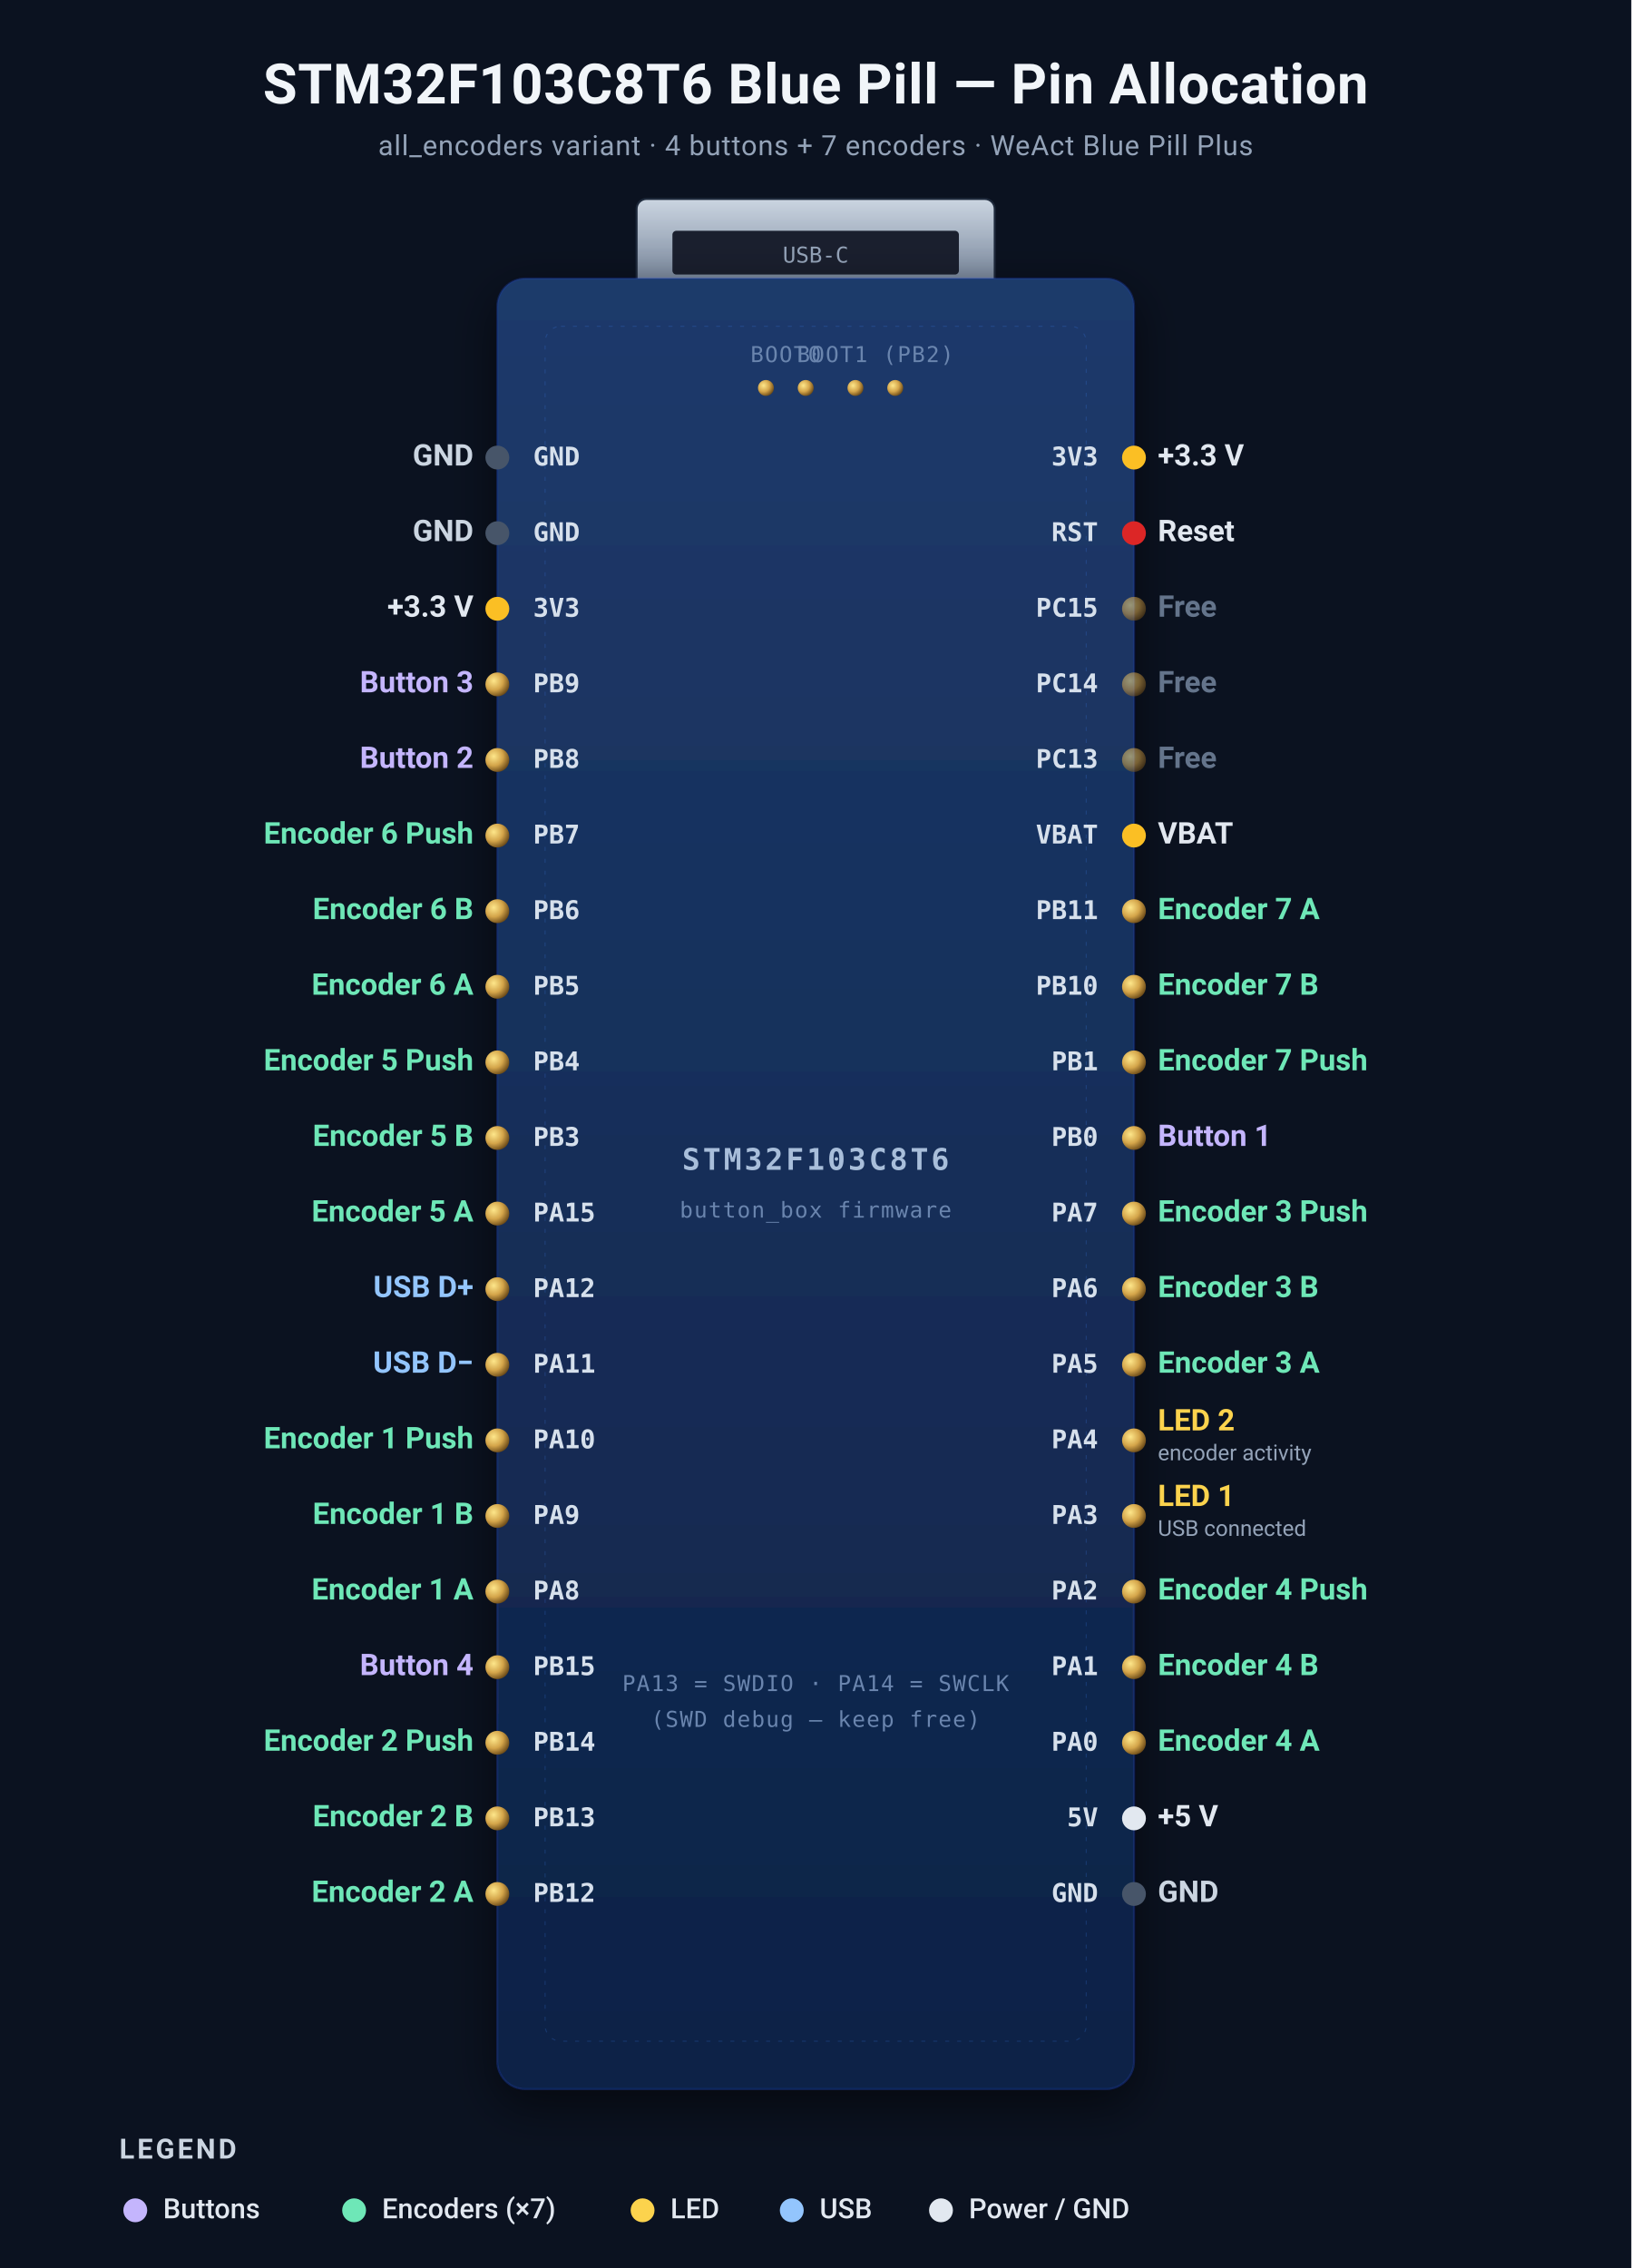
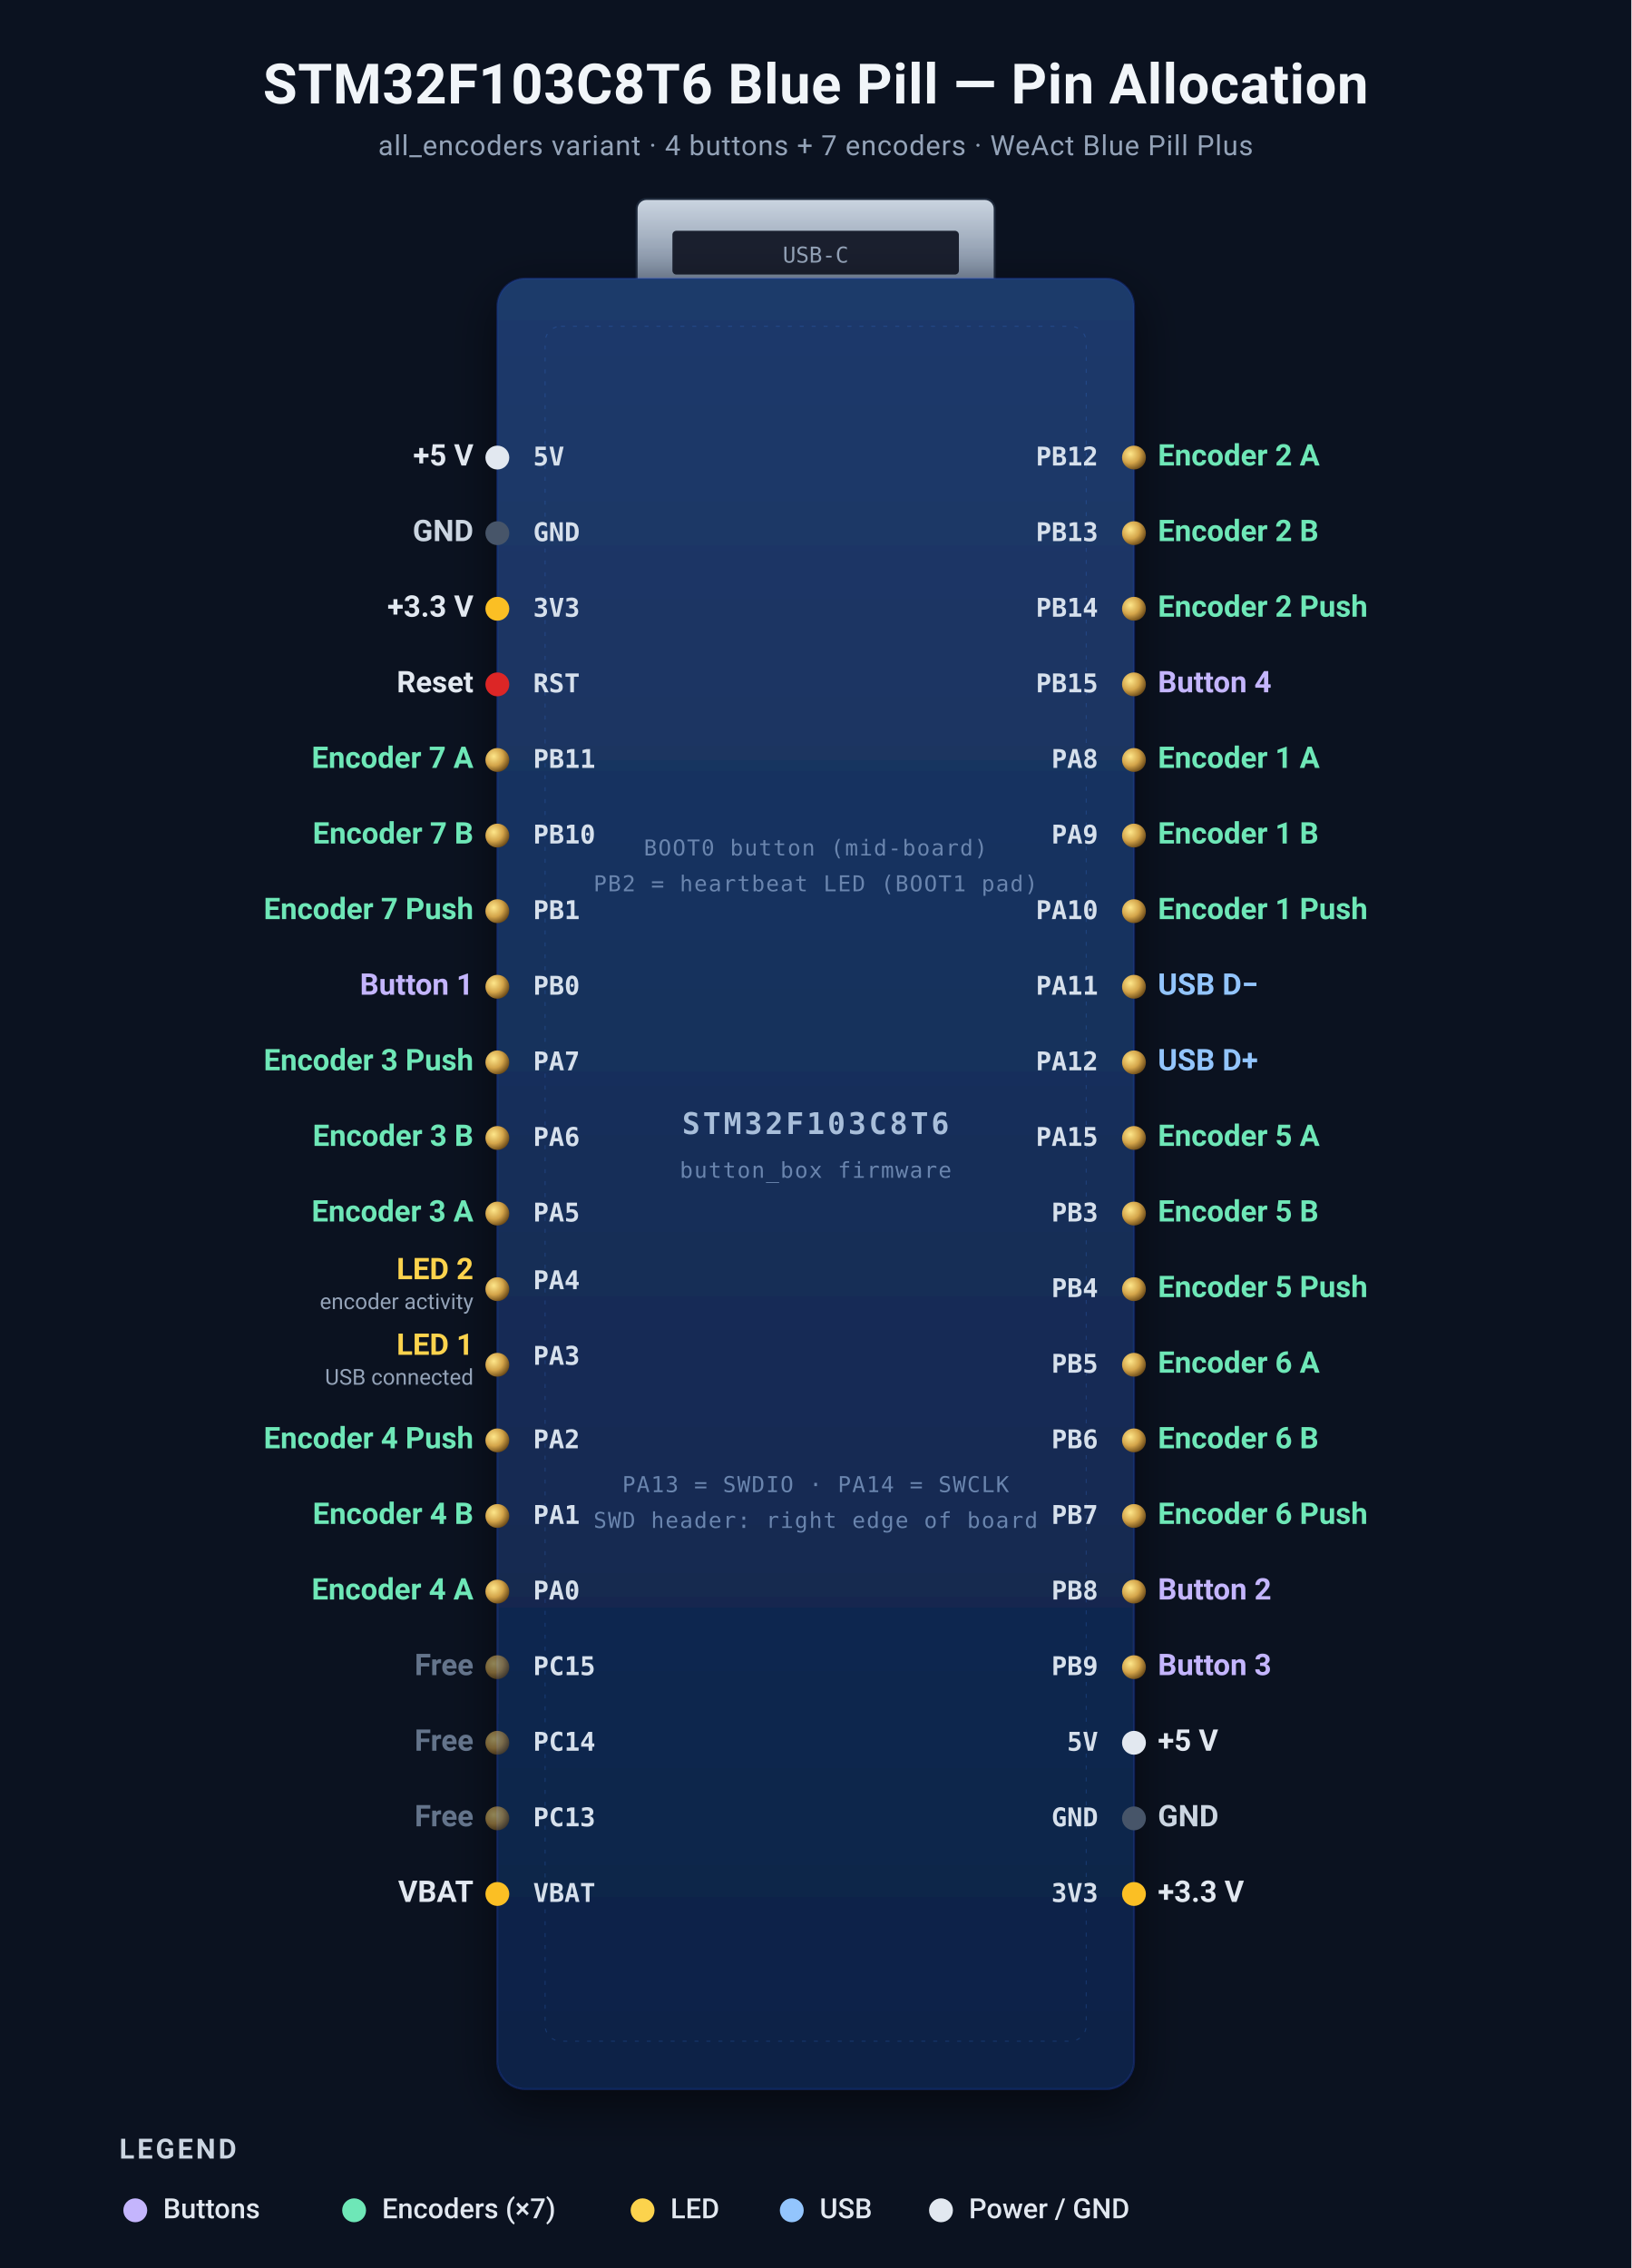
<svg xmlns="http://www.w3.org/2000/svg" viewBox="0 0 820 1140" font-family="-apple-system, BlinkMacSystemFont, 'Segoe UI', Roboto, sans-serif">
  <defs>
    <linearGradient id="pcb" x1="0" y1="0" x2="0" y2="1">
      <stop offset="0%" stop-color="#1e3a6b" />
      <stop offset="100%" stop-color="#0d2246" />
    </linearGradient>
    <linearGradient id="usb" x1="0" y1="0" x2="0" y2="1">
      <stop offset="0%" stop-color="#cbd5e1" />
      <stop offset="100%" stop-color="#64748b" />
    </linearGradient>
    <radialGradient id="pin" cx="0.35" cy="0.35" r="0.7">
      <stop offset="0%" stop-color="#fde68a" />
      <stop offset="55%" stop-color="#d4a54a" />
      <stop offset="100%" stop-color="#6b4a18" />
    </radialGradient>
    <filter id="boardShadow" x="-10%" y="-5%" width="120%" height="110%">
      <feDropShadow dx="0" dy="8" stdDeviation="12" flood-opacity="0.55" />
    </filter>
-     <filter id="freeGlow" x="-80%" y="-80%" width="260%" height="260%">
-       <feGaussianBlur stdDeviation="4" result="b" />
-       <feMerge>
-         <feMergeNode in="b" />
-         <feMergeNode in="SourceGraphic" />
-       </feMerge>
-     </filter>
    <style>
      .title     { font-size: 28px; font-weight: 700; fill: #f1f5f9; letter-spacing: 0.3px; }
      .subtitle  { font-size: 14px; fill: #94a3b8; letter-spacing: 0.4px; }
      .chip      { font-size: 13px; font-weight: 600; fill: #d6e0ec;
                   font-family: ui-monospace, 'SF Mono', 'JetBrains Mono', Menlo, monospace; }
      .sig       { font-size: 15px; font-weight: 600; }
      .sig-sub   { font-size: 11px; fill: #94a3b8; font-weight: 400; }
      .legend    { font-size: 14px; fill: #e2e8f0; font-weight: 500; }
      .legend-h  { font-size: 14px; font-weight: 700; fill: #cbd5e1; letter-spacing: 1.4px; }
      .silk      { fill: #6a85ae; font-size: 11px; font-family: ui-monospace, monospace; letter-spacing: 0.6px; }
      .silk-mcu  { fill: #a8beda; font-size: 15px; font-family: ui-monospace, monospace; font-weight: 700; letter-spacing: 1.4px; }
      .btn   { fill: #c4b5fd; }
-       .ign   { fill: #f9a8d4; }
      .enc   { fill: #6ee7b7; }
      .led   { fill: #fcd34d; }
      .usb   { fill: #93c5fd; }
-       .free  { fill: #4ade80; font-weight: 800; letter-spacing: 0.6px; }
      .pwr   { fill: #e2e8f0; }
      .gnd   { fill: #cbd5e1; }
      .dim   { fill: #64748b; }
    </style>
  </defs>
  <rect width="820" height="1140" fill="#0b1220" />
  <text x="410" y="52" text-anchor="middle" class="title">STM32F103C8T6 Blue Pill — Pin Allocation</text>
  <text x="410" y="78" text-anchor="middle" class="subtitle">all_encoders variant · 4 buttons + 7 encoders · WeAct Blue Pill Plus</text>
  <rect x="320" y="100" width="180" height="52" rx="5" fill="url(#usb)" stroke="#1e293b" stroke-width="1" />
  <rect x="338" y="116" width="144" height="22" rx="2" fill="#1a1f2e" />
  <text x="410" y="132" text-anchor="middle" font-size="11" fill="#94a3b8" font-family="ui-monospace, monospace">USB-C</text>
  <rect x="250" y="140" width="320" height="910" rx="14" fill="url(#pcb)" filter="url(#boardShadow)" stroke="#1e40af" stroke-opacity="0.3" stroke-width="1" />
  <rect x="274" y="164" width="272" height="862" rx="8" fill="none" stroke="#3b82f6" stroke-width="0.5" stroke-dasharray="2,4" opacity="0.22" />
-   <text x="410" y="588" text-anchor="middle" class="silk-mcu">STM32F103C8T6</text>
-   <text x="410" y="612" text-anchor="middle" class="silk">button_box firmware</text>
-   <g font-family="ui-monospace, monospace">
-     <circle cx="385" cy="195" r="4" fill="url(#pin)" />
-     <circle cx="405" cy="195" r="4" fill="url(#pin)" />
-     <text x="395" y="182" text-anchor="middle" class="silk">BOOT0</text>
-     <circle cx="430" cy="195" r="4" fill="url(#pin)" />
-     <circle cx="450" cy="195" r="4" fill="url(#pin)" />
-     <text x="440" y="182" text-anchor="middle" class="silk" fill="#fca5a5">BOOT1 (PB2)</text>
-   </g>
-   <text x="410" y="850" text-anchor="middle" class="silk" fill="#fca5a5">PA13 = SWDIO · PA14 = SWCLK</text>
-   <text x="410" y="868" text-anchor="middle" class="silk" fill="#7c8ba3">(SWD debug — keep free)</text>
+   <text x="410" y="570" text-anchor="middle" class="silk-mcu">STM32F103C8T6</text>
+   <text x="410" y="592" text-anchor="middle" class="silk">button_box firmware</text>
+   <text x="410" y="430" text-anchor="middle" class="silk">BOOT0 button (mid-board)</text>
+   <text x="410" y="448" text-anchor="middle" class="silk" fill="#fca5a5">PB2 = heartbeat LED (BOOT1 pad)</text>
+   <text x="410" y="750" text-anchor="middle" class="silk" fill="#fca5a5">PA13 = SWDIO · PA14 = SWCLK</text>
+   <text x="410" y="768" text-anchor="middle" class="silk" fill="#7c8ba3">SWD header: right edge of board</text>
  <g>
-     <circle cx="250" cy="230" r="6" fill="#475569" />
-     <text x="268" y="234" class="chip">GND</text>
-     <text x="238" y="234" text-anchor="end" class="sig gnd">GND</text>
+     <circle cx="250" cy="230" r="6" fill="#e2e8f0" />
+     <text x="268" y="234" class="chip">5V</text>
+     <text x="238" y="234" text-anchor="end" class="sig pwr">+5 V</text>
    <circle cx="250" cy="268" r="6" fill="#475569" />
    <text x="268" y="272" class="chip">GND</text>
    <text x="238" y="272" text-anchor="end" class="sig gnd">GND</text>
    <circle cx="250" cy="306" r="6" fill="#fbbf24" />
    <text x="268" y="310" class="chip">3V3</text>
    <text x="238" y="310" text-anchor="end" class="sig pwr">+3.3 V</text>
-     <circle cx="250" cy="344" r="6" fill="url(#pin)" />
-     <text x="268" y="348" class="chip">PB9</text>
-     <text x="238" y="348" text-anchor="end" class="sig btn">Button 3</text>
+     <circle cx="250" cy="344" r="6" fill="#dc2626" />
+     <text x="268" y="348" class="chip">RST</text>
+     <text x="238" y="348" text-anchor="end" class="sig pwr">Reset</text>
    <circle cx="250" cy="382" r="6" fill="url(#pin)" />
-     <text x="268" y="386" class="chip">PB8</text>
-     <text x="238" y="386" text-anchor="end" class="sig btn">Button 2</text>
+     <text x="268" y="386" class="chip">PB11</text>
+     <text x="238" y="386" text-anchor="end" class="sig enc">Encoder 7 A</text>
    <circle cx="250" cy="420" r="6" fill="url(#pin)" />
-     <text x="268" y="424" class="chip">PB7</text>
-     <text x="238" y="424" text-anchor="end" class="sig enc">Encoder 6 Push</text>
+     <text x="268" y="424" class="chip">PB10</text>
+     <text x="238" y="424" text-anchor="end" class="sig enc">Encoder 7 B</text>
    <circle cx="250" cy="458" r="6" fill="url(#pin)" />
-     <text x="268" y="462" class="chip">PB6</text>
-     <text x="238" y="462" text-anchor="end" class="sig enc">Encoder 6 B</text>
+     <text x="268" y="462" class="chip">PB1</text>
+     <text x="238" y="462" text-anchor="end" class="sig enc">Encoder 7 Push</text>
    <circle cx="250" cy="496" r="6" fill="url(#pin)" />
-     <text x="268" y="500" class="chip">PB5</text>
-     <text x="238" y="500" text-anchor="end" class="sig enc">Encoder 6 A</text>
+     <text x="268" y="500" class="chip">PB0</text>
+     <text x="238" y="500" text-anchor="end" class="sig btn">Button 1</text>
    <circle cx="250" cy="534" r="6" fill="url(#pin)" />
-     <text x="268" y="538" class="chip">PB4</text>
-     <text x="238" y="538" text-anchor="end" class="sig enc">Encoder 5 Push</text>
+     <text x="268" y="538" class="chip">PA7</text>
+     <text x="238" y="538" text-anchor="end" class="sig enc">Encoder 3 Push</text>
    <circle cx="250" cy="572" r="6" fill="url(#pin)" />
-     <text x="268" y="576" class="chip">PB3</text>
-     <text x="238" y="576" text-anchor="end" class="sig enc">Encoder 5 B</text>
+     <text x="268" y="576" class="chip">PA6</text>
+     <text x="238" y="576" text-anchor="end" class="sig enc">Encoder 3 B</text>
    <circle cx="250" cy="610" r="6" fill="url(#pin)" />
-     <text x="268" y="614" class="chip">PA15</text>
-     <text x="238" y="614" text-anchor="end" class="sig enc">Encoder 5 A</text>
+     <text x="268" y="614" class="chip">PA5</text>
+     <text x="238" y="614" text-anchor="end" class="sig enc">Encoder 3 A</text>
    <circle cx="250" cy="648" r="6" fill="url(#pin)" />
-     <text x="268" y="652" class="chip">PA12</text>
-     <text x="238" y="652" text-anchor="end" class="sig usb">USB D+</text>
+     <text x="268" y="648" class="chip">PA4</text>
+     <text x="238" y="643" text-anchor="end" class="sig led">LED 2</text>
+     <text x="238" y="658" text-anchor="end" class="sig-sub">encoder activity</text>
    <circle cx="250" cy="686" r="6" fill="url(#pin)" />
-     <text x="268" y="690" class="chip">PA11</text>
-     <text x="238" y="690" text-anchor="end" class="sig usb">USB D−</text>
+     <text x="268" y="686" class="chip">PA3</text>
+     <text x="238" y="681" text-anchor="end" class="sig led">LED 1</text>
+     <text x="238" y="696" text-anchor="end" class="sig-sub">USB connected</text>
    <circle cx="250" cy="724" r="6" fill="url(#pin)" />
-     <text x="268" y="728" class="chip">PA10</text>
-     <text x="238" y="728" text-anchor="end" class="sig enc">Encoder 1 Push</text>
+     <text x="268" y="728" class="chip">PA2</text>
+     <text x="238" y="728" text-anchor="end" class="sig enc">Encoder 4 Push</text>
    <circle cx="250" cy="762" r="6" fill="url(#pin)" />
-     <text x="268" y="766" class="chip">PA9</text>
-     <text x="238" y="766" text-anchor="end" class="sig enc">Encoder 1 B</text>
+     <text x="268" y="766" class="chip">PA1</text>
+     <text x="238" y="766" text-anchor="end" class="sig enc">Encoder 4 B</text>
    <circle cx="250" cy="800" r="6" fill="url(#pin)" />
-     <text x="268" y="804" class="chip">PA8</text>
-     <text x="238" y="804" text-anchor="end" class="sig enc">Encoder 1 A</text>
-     <circle cx="250" cy="838" r="6" fill="url(#pin)" />
-     <text x="268" y="842" class="chip">PB15</text>
-     <text x="238" y="842" text-anchor="end" class="sig btn">Button 4</text>
-     <circle cx="250" cy="876" r="6" fill="url(#pin)" />
-     <text x="268" y="880" class="chip">PB14</text>
-     <text x="238" y="880" text-anchor="end" class="sig enc">Encoder 2 Push</text>
-     <circle cx="250" cy="914" r="6" fill="url(#pin)" />
-     <text x="268" y="918" class="chip">PB13</text>
-     <text x="238" y="918" text-anchor="end" class="sig enc">Encoder 2 B</text>
-     <circle cx="250" cy="952" r="6" fill="url(#pin)" />
-     <text x="268" y="956" class="chip">PB12</text>
-     <text x="238" y="956" text-anchor="end" class="sig enc">Encoder 2 A</text>
+     <text x="268" y="804" class="chip">PA0</text>
+     <text x="238" y="804" text-anchor="end" class="sig enc">Encoder 4 A</text>
+     <circle cx="250" cy="838" r="6" fill="url(#pin)" opacity="0.55" />
+     <text x="268" y="842" class="chip">PC15</text>
+     <text x="238" y="842" text-anchor="end" class="sig dim">Free</text>
+     <circle cx="250" cy="876" r="6" fill="url(#pin)" opacity="0.55" />
+     <text x="268" y="880" class="chip">PC14</text>
+     <text x="238" y="880" text-anchor="end" class="sig dim">Free</text>
+     <circle cx="250" cy="914" r="6" fill="url(#pin)" opacity="0.55" />
+     <text x="268" y="918" class="chip">PC13</text>
+     <text x="238" y="918" text-anchor="end" class="sig dim">Free</text>
+     <circle cx="250" cy="952" r="6" fill="#fbbf24" />
+     <text x="268" y="956" class="chip">VBAT</text>
+     <text x="238" y="956" text-anchor="end" class="sig pwr">VBAT</text>
  </g>
  <g>
-     <circle cx="570" cy="230" r="6" fill="#fbbf24" />
-     <text x="552" y="234" text-anchor="end" class="chip">3V3</text>
-     <text x="582" y="234" class="sig pwr">+3.3 V</text>
-     <circle cx="570" cy="268" r="6" fill="#dc2626" />
-     <text x="552" y="272" text-anchor="end" class="chip">RST</text>
-     <text x="582" y="272" class="sig pwr">Reset</text>
-     <circle cx="570" cy="306" r="6" fill="url(#pin)" opacity="0.55" />
-     <text x="552" y="310" text-anchor="end" class="chip">PC15</text>
-     <text x="582" y="310" class="sig dim">Free</text>
-     <circle cx="570" cy="344" r="6" fill="url(#pin)" opacity="0.55" />
-     <text x="552" y="348" text-anchor="end" class="chip">PC14</text>
-     <text x="582" y="348" class="sig dim">Free</text>
-     <circle cx="570" cy="382" r="6" fill="url(#pin)" opacity="0.55" />
-     <text x="552" y="386" text-anchor="end" class="chip">PC13</text>
-     <text x="582" y="386" class="sig dim">Free</text>
-     <circle cx="570" cy="420" r="6" fill="#fbbf24" />
-     <text x="552" y="424" text-anchor="end" class="chip">VBAT</text>
-     <text x="582" y="424" class="sig pwr">VBAT</text>
+     <circle cx="570" cy="230" r="6" fill="url(#pin)" />
+     <text x="552" y="234" text-anchor="end" class="chip">PB12</text>
+     <text x="582" y="234" class="sig enc">Encoder 2 A</text>
+     <circle cx="570" cy="268" r="6" fill="url(#pin)" />
+     <text x="552" y="272" text-anchor="end" class="chip">PB13</text>
+     <text x="582" y="272" class="sig enc">Encoder 2 B</text>
+     <circle cx="570" cy="306" r="6" fill="url(#pin)" />
+     <text x="552" y="310" text-anchor="end" class="chip">PB14</text>
+     <text x="582" y="310" class="sig enc">Encoder 2 Push</text>
+     <circle cx="570" cy="344" r="6" fill="url(#pin)" />
+     <text x="552" y="348" text-anchor="end" class="chip">PB15</text>
+     <text x="582" y="348" class="sig btn">Button 4</text>
+     <circle cx="570" cy="382" r="6" fill="url(#pin)" />
+     <text x="552" y="386" text-anchor="end" class="chip">PA8</text>
+     <text x="582" y="386" class="sig enc">Encoder 1 A</text>
+     <circle cx="570" cy="420" r="6" fill="url(#pin)" />
+     <text x="552" y="424" text-anchor="end" class="chip">PA9</text>
+     <text x="582" y="424" class="sig enc">Encoder 1 B</text>
    <circle cx="570" cy="458" r="6" fill="url(#pin)" />
-     <text x="552" y="462" text-anchor="end" class="chip">PB11</text>
-     <text x="582" y="462" class="sig enc">Encoder 7 A</text>
+     <text x="552" y="462" text-anchor="end" class="chip">PA10</text>
+     <text x="582" y="462" class="sig enc">Encoder 1 Push</text>
    <circle cx="570" cy="496" r="6" fill="url(#pin)" />
-     <text x="552" y="500" text-anchor="end" class="chip">PB10</text>
-     <text x="582" y="500" class="sig enc">Encoder 7 B</text>
+     <text x="552" y="500" text-anchor="end" class="chip">PA11</text>
+     <text x="582" y="500" class="sig usb">USB D−</text>
    <circle cx="570" cy="534" r="6" fill="url(#pin)" />
-     <text x="552" y="538" text-anchor="end" class="chip">PB1</text>
-     <text x="582" y="538" class="sig enc">Encoder 7 Push</text>
+     <text x="552" y="538" text-anchor="end" class="chip">PA12</text>
+     <text x="582" y="538" class="sig usb">USB D+</text>
    <circle cx="570" cy="572" r="6" fill="url(#pin)" />
-     <text x="552" y="576" text-anchor="end" class="chip">PB0</text>
-     <text x="582" y="576" class="sig btn">Button 1</text>
+     <text x="552" y="576" text-anchor="end" class="chip">PA15</text>
+     <text x="582" y="576" class="sig enc">Encoder 5 A</text>
    <circle cx="570" cy="610" r="6" fill="url(#pin)" />
-     <text x="552" y="614" text-anchor="end" class="chip">PA7</text>
-     <text x="582" y="614" class="sig enc">Encoder 3 Push</text>
+     <text x="552" y="614" text-anchor="end" class="chip">PB3</text>
+     <text x="582" y="614" class="sig enc">Encoder 5 B</text>
    <circle cx="570" cy="648" r="6" fill="url(#pin)" />
-     <text x="552" y="652" text-anchor="end" class="chip">PA6</text>
-     <text x="582" y="652" class="sig enc">Encoder 3 B</text>
+     <text x="552" y="652" text-anchor="end" class="chip">PB4</text>
+     <text x="582" y="652" class="sig enc">Encoder 5 Push</text>
    <circle cx="570" cy="686" r="6" fill="url(#pin)" />
-     <text x="552" y="690" text-anchor="end" class="chip">PA5</text>
-     <text x="582" y="690" class="sig enc">Encoder 3 A</text>
+     <text x="552" y="690" text-anchor="end" class="chip">PB5</text>
+     <text x="582" y="690" class="sig enc">Encoder 6 A</text>
    <circle cx="570" cy="724" r="6" fill="url(#pin)" />
-     <text x="552" y="728" text-anchor="end" class="chip">PA4</text>
-     <text x="582" y="719" class="sig led">LED 2</text>
-     <text x="582" y="734" class="sig-sub">encoder activity</text>
+     <text x="552" y="728" text-anchor="end" class="chip">PB6</text>
+     <text x="582" y="728" class="sig enc">Encoder 6 B</text>
    <circle cx="570" cy="762" r="6" fill="url(#pin)" />
-     <text x="552" y="766" text-anchor="end" class="chip">PA3</text>
-     <text x="582" y="757" class="sig led">LED 1</text>
-     <text x="582" y="772" class="sig-sub">USB connected</text>
+     <text x="552" y="766" text-anchor="end" class="chip">PB7</text>
+     <text x="582" y="766" class="sig enc">Encoder 6 Push</text>
    <circle cx="570" cy="800" r="6" fill="url(#pin)" />
-     <text x="552" y="804" text-anchor="end" class="chip">PA2</text>
-     <text x="582" y="804" class="sig enc">Encoder 4 Push</text>
+     <text x="552" y="804" text-anchor="end" class="chip">PB8</text>
+     <text x="582" y="804" class="sig btn">Button 2</text>
    <circle cx="570" cy="838" r="6" fill="url(#pin)" />
-     <text x="552" y="842" text-anchor="end" class="chip">PA1</text>
-     <text x="582" y="842" class="sig enc">Encoder 4 B</text>
-     <circle cx="570" cy="876" r="6" fill="url(#pin)" />
-     <text x="552" y="880" text-anchor="end" class="chip">PA0</text>
-     <text x="582" y="880" class="sig enc">Encoder 4 A</text>
-     <circle cx="570" cy="914" r="6" fill="#e2e8f0" />
-     <text x="552" y="918" text-anchor="end" class="chip">5V</text>
-     <text x="582" y="918" class="sig pwr">+5 V</text>
-     <circle cx="570" cy="952" r="6" fill="#475569" />
-     <text x="552" y="956" text-anchor="end" class="chip">GND</text>
-     <text x="582" y="956" class="sig gnd">GND</text>
+     <text x="552" y="842" text-anchor="end" class="chip">PB9</text>
+     <text x="582" y="842" class="sig btn">Button 3</text>
+     <circle cx="570" cy="876" r="6" fill="#e2e8f0" />
+     <text x="552" y="880" text-anchor="end" class="chip">5V</text>
+     <text x="582" y="880" class="sig pwr">+5 V</text>
+     <circle cx="570" cy="914" r="6" fill="#475569" />
+     <text x="552" y="918" text-anchor="end" class="chip">GND</text>
+     <text x="582" y="918" class="sig gnd">GND</text>
+     <circle cx="570" cy="952" r="6" fill="#fbbf24" />
+     <text x="552" y="956" text-anchor="end" class="chip">3V3</text>
+     <text x="582" y="956" class="sig pwr">+3.3 V</text>
  </g>
  <g transform="translate(60, 1085)">
    <text x="0" y="0" class="legend-h">LEGEND</text>
  </g>
  <g transform="translate(60, 1115)" font-size="14">
    <g>
      <circle cx="8" cy="-4" r="6" class="btn" />
      <text x="22" y="0" class="legend">Buttons</text>
    </g>
    <g transform="translate(110, 0)">
      <circle cx="8" cy="-4" r="6" class="enc" />
      <text x="22" y="0" class="legend">Encoders (×7)</text>
    </g>
    <g transform="translate(255, 0)">
      <circle cx="8" cy="-4" r="6" class="led" />
      <text x="22" y="0" class="legend">LED</text>
    </g>
    <g transform="translate(330, 0)">
      <circle cx="8" cy="-4" r="6" class="usb" />
      <text x="22" y="0" class="legend">USB</text>
    </g>
    <g transform="translate(405, 0)">
      <circle cx="8" cy="-4" r="6" class="pwr" />
      <text x="22" y="0" class="legend">Power / GND</text>
    </g>
  </g>
</svg>
